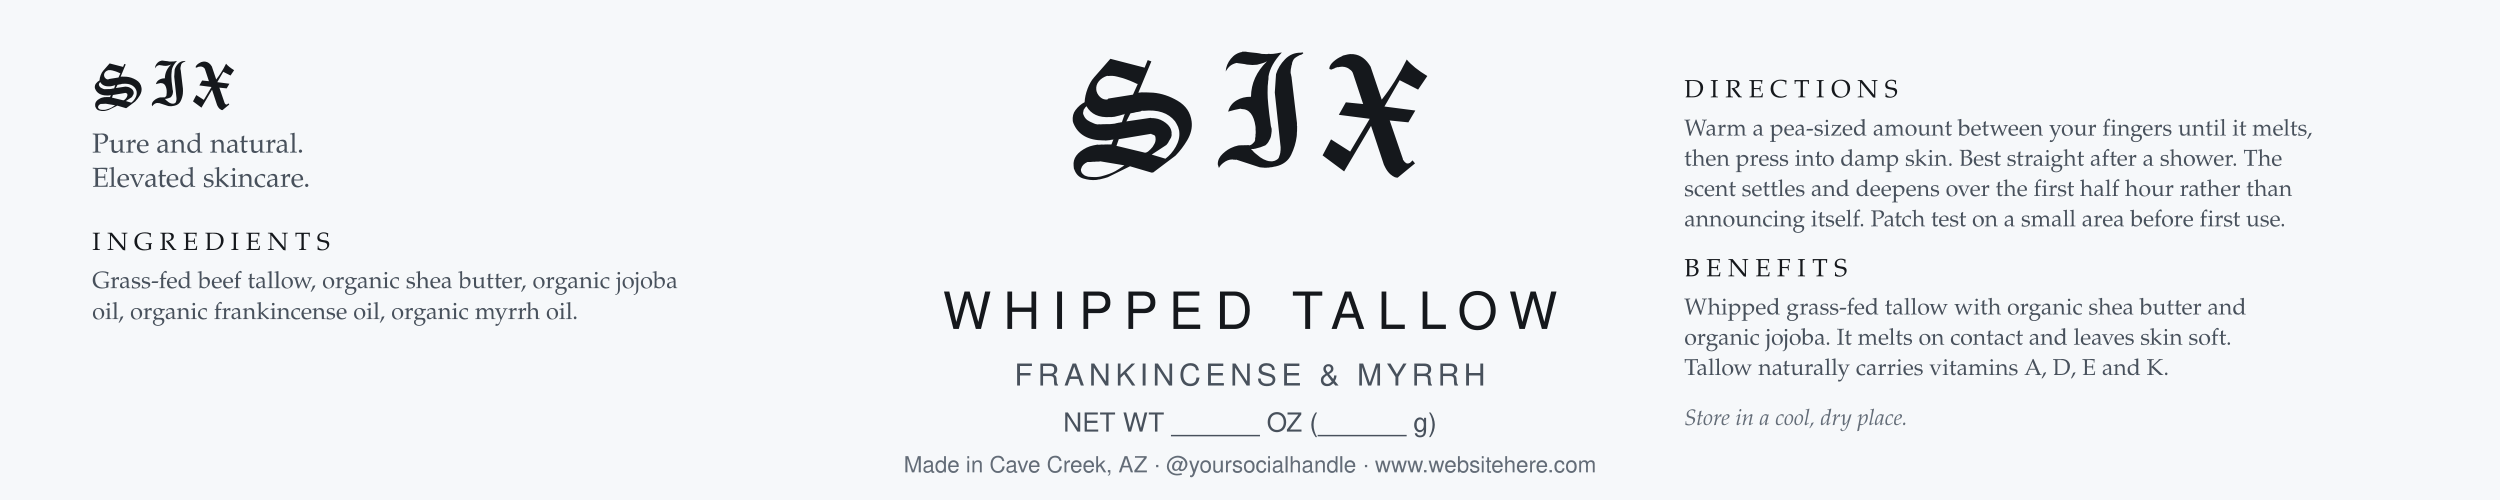
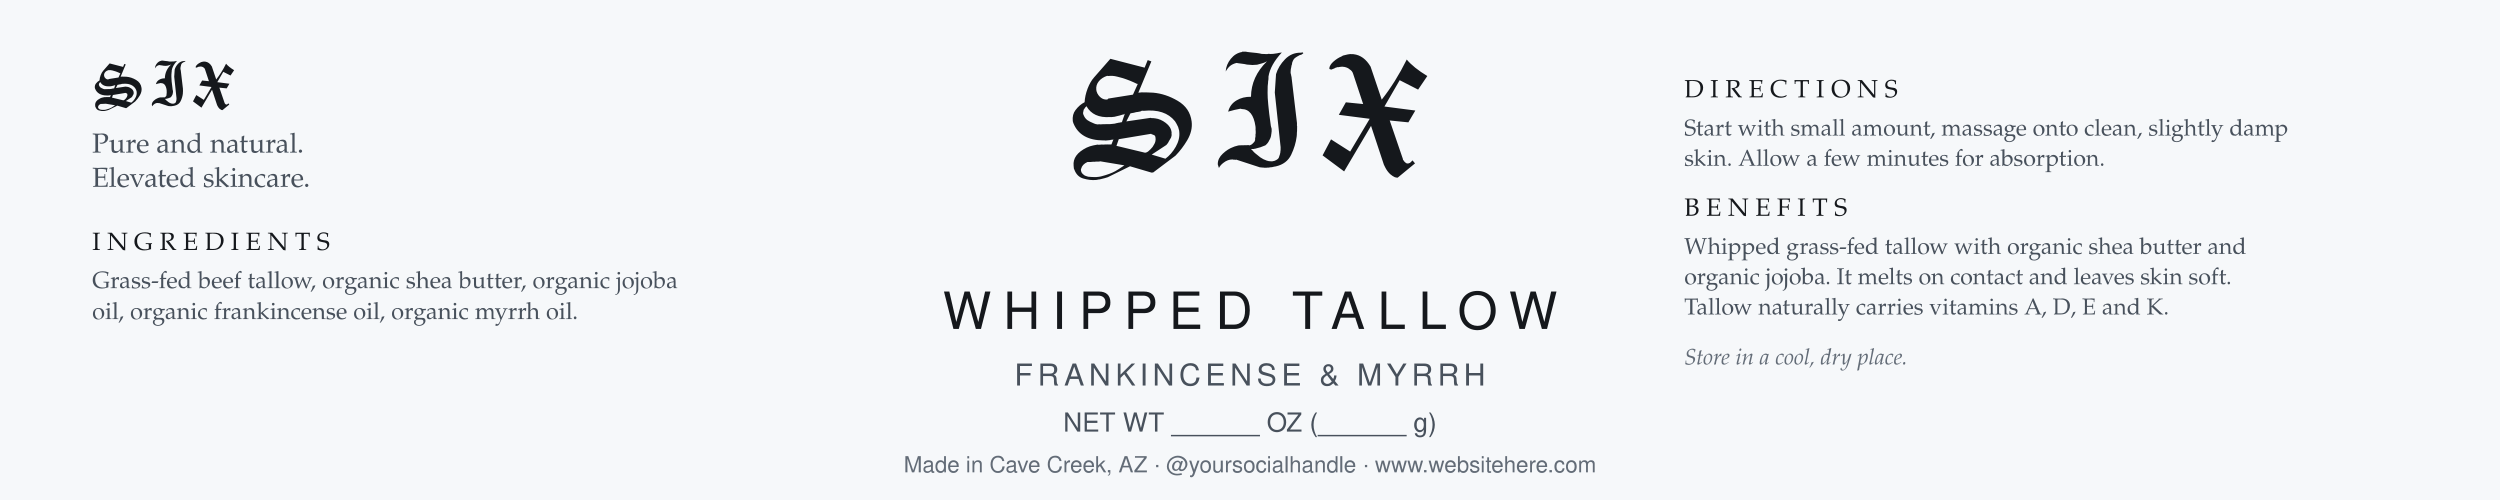
<svg xmlns="http://www.w3.org/2000/svg" width="190.0mm" height="38.0mm" viewBox="0 0 190.0 38.0">
  <rect x="0" y="0" width="190.0" height="38.0" fill="#f6f8fa" />
  <g transform="translate(81.000 3.400) scale(0.2619)">
    <path d="M12.94 4.08 22.88 6.65 23.77 4.46 24.83 4.83 21.05 13.92 22.01 13.82Q23.14 13.8 25.35 13.91Q28.99 14.22 32.5 16.29Q36.02 18.36 36.52 22.27Q36.86 24.97 35.24 27.72Q33.79 30.17 31.85 32.18L25.37 37.06L24.89 37.11L18.64 35.27L12.19 38.44Q11.91 38.57 11.24 38.73L10.19 38.99Q9.95 39.01 9.81 39.08L9.42 39.12Q9.13 39.15 9.09 39.2L8.75 39.24Q7.06 39.41 5 38.8Q3.23 38.25 2.48 36.23Q2.42 36.09 2.35 35.95L2.27 35.13Q1.93 31.89 6.06 29.85Q6.99 29.41 8 29.21L9.19 28.98Q9.35 29.07 9.98 29L10.41 28.95Q10.71 29.02 11.49 28.94Q11.68 28.97 12.07 28.93L13.24 28.95L13.86 27.37Q13.83 27.52 13.59 27.55L13.05 27.6Q13.01 27.66 12.91 27.67L11.8 27.78Q11.56 27.81 11.44 27.8Q11.32 27.79 11.17 27.75Q11.02 27.77 10.97 27.77Q4.18 27.75 2.19 22.73L2.18 22.64Q2.13 22.64 2.13 22.59L2.1 22.35Q2.05 22.36 2.05 22.31L2.03 22.16Q1.83 20.23 2.82 18.96Q3.98 17.42 5.46 16.68Q5.56 14.76 6.32 12.75Q7.09 10.74 8.18 9.51ZM6.3 34.02Q4.76 34.72 4.46 35.98Q4.37 36.08 4.39 36.28L4.42 36.57Q4.43 36.61 4.5 36.85Q4.5 36.9 4.54 36.97Q4.57 37.04 4.62 37.08Q4.63 37.13 4.63 37.18Q4.74 37.31 4.99 37.56Q5.23 37.8 5.44 37.92Q5.65 38.05 6.51 38.3Q6.85 38.31 7.59 38.38Q7.88 38.35 8.37 38.4Q8.61 38.37 8.76 38.41L9.68 38.31Q9.82 38.25 10.21 38.21Q12.82 37.54 14.35 36.7Q15.13 36.27 17 35L9.99 33.83Q9.85 33.9 9.61 33.92Q9.52 33.93 9.37 33.9Q9.22 33.91 9.17 33.92Q8.88 33.95 8.73 33.92L8.25 33.97Q8.2 33.97 7.96 33.95L7.18 34.03ZM22.08 19.14Q21.72 19.42 20.85 19.51L20.42 19.56Q19.71 19.78 19.18 19.83Q18.99 19.9 18.75 19.93L17.57 22.25L24.64 21.21Q24.85 21.34 25.29 21.29Q25.29 21.29 25.98 21.37Q27.51 21.55 29.02 22.69Q30.53 23.82 30.7 25.42L30.71 25.51Q30.67 25.57 30.68 25.66L30.72 26.05Q30.67 26.1 30.68 26.2L30.71 26.44Q30.71 26.49 30.67 26.54Q30.63 26.6 30.59 26.7Q30.55 26.8 30.56 26.9Q30.4 27.25 29.9 28.04Q29.86 28.14 29.76 28.32Q29.66 28.5 29.61 28.56Q29.57 28.61 29.18 29.09L24.93 31.88L28.91 33.07Q30.68 31.77 31.92 29.59Q33.15 27.41 32.93 25.28L32.89 24.89Q32.81 24.61 32.66 24.09Q32.65 23.94 32.52 23.71Q32.33 23.24 32.15 22.97Q32.09 22.83 31.92 22.58Q31.74 22.33 31.68 22.19Q28.76 18.54 22.58 19.18ZM24.79 25.84 15.38 27.41 14.7 29.34 22.77 31.28Q22.97 31.4 23.35 31.26Q23.59 31.19 23.91 30.96Q24.22 30.73 24.57 30.35Q24.66 30.25 24.86 30.03Q25.06 29.82 25.19 29.66Q25.86 28.66 25.99 28.06Q25.98 27.96 26.05 27.66Q26.05 27.61 26.07 27.41L26.01 26.79Q25.95 26.74 25.94 26.6L25.93 26.5Q25.88 26.51 25.85 26.44Q25.82 26.37 25.79 26.32Q25.76 26.27 25.35 26.12Q25.3 26.08 25.15 26.05Q25 26.01 24.97 25.99Q24.95 25.97 24.89 25.93L24.8 25.94ZM6.02 17.79Q5.94 17.95 5.67 18.17Q5.67 18.22 5.42 18.54Q5.42 18.54 5.33 18.67Q5.25 18.8 5.2 18.85Q5.04 19.6 5.04 19.63Q5.04 19.65 5.01 19.75L5.05 20.14Q5.05 20.19 5.1 20.23Q5.46 21.27 6.25 21.87Q6.83 22.3 8.26 22.88Q8.47 22.96 8.82 23.07Q8.92 23.06 8.96 23.05Q9.07 23.09 9.12 23.11Q9.17 23.13 9.36 23.11L9.7 23.07Q9.75 23.11 10.07 23.11Q10.39 23.1 10.77 23.06Q12.53 23.07 12.92 23.03L14.17 22.9Q14.37 22.88 14.84 22.73L14.94 22.72Q15.18 22.69 15.32 22.63L15.66 22.59Q15.85 22.57 15.99 22.51L16.28 22.48L17.14 20Q16.97 20.21 16.73 20.24L16.53 20.26Q16.49 20.31 16.35 20.32Q15.64 20.55 15.59 20.55Q15.12 20.7 14.83 20.73Q14.35 20.87 14.16 20.9L13.19 21Q12.95 21.02 12.8 20.99Q8 21.3 6.03 17.89ZM12.04 9.01Q10.48 9.51 9.59 10.6Q8.7 11.7 8.85 13.05Q8.88 13.34 8.92 13.48Q8.95 13.63 9.08 13.91Q9.09 13.95 9.21 14.23Q9.32 14.27 9.39 14.51Q10.48 16.05 12.07 15.89L12.34 15.62L19.49 14.48L20.88 11.4Q20.98 11.39 20.38 11.26Q20.37 11.21 20.27 11.15Q20.17 11.09 20.09 11.09Q20.02 11.1 19.86 10.97Q19.3 10.74 18.68 10.46L17.46 10Q16.55 9.66 15 9.28Q14.19 9.07 13.6 9.04Q13.01 9 12.24 9.08Z M51.19 2 52.25 2.01Q52.54 2.11 53.81 2.23L55.36 2.39Q55.65 2.4 56.13 2.5Q56.62 2.6 56.86 2.66Q57.39 2.71 58.41 2.72L58.9 2.63Q59.19 2.73 60.16 2.65Q60.6 2.56 61.43 2.47L61.48 2.47L61.53 2.42Q61.72 2.43 62.11 2.33Q62.3 2.34 62.69 2.25Q59.35 5.85 58.82 9.24L58.81 10.02Q58.76 10.16 58.75 10.31L58.75 10.5Q58.7 10.55 58.7 10.69L58.69 11.08Q58.59 11.76 58.59 12L58.56 13.95Q58.54 15.21 58.76 17.45Q58.93 19.49 59.51 23.58L59.74 24.41L59.73 25.33Q59.68 25.38 59.67 25.57L59.67 25.77Q59.62 25.91 59.62 26.01Q59.56 26.93 59.01 27.8Q58.71 28.52 57.93 29.19Q57.29 29.48 56.46 29.76Q56.22 29.8 55.71 29.96Q55.2 30.13 54.95 30.17Q54.9 30.17 54.81 30.17Q54.71 30.22 54.61 30.24Q54.51 30.27 54.32 30.26L53.74 30.26L53.98 30.5Q54.12 30.55 54.26 30.8L54.84 31.39Q56.09 32.42 56.43 32.67Q57.34 33.31 58.31 33.62Q58.79 33.77 58.89 33.77Q58.99 33.77 59.08 33.77Q59.18 33.82 59.23 33.82L59.91 33.83Q59.96 33.83 60.35 33.74Q60.4 33.74 60.69 33.65Q60.74 33.6 60.86 33.55Q60.98 33.51 61.03 33.48Q61.08 33.46 61.18 33.39Q61.28 33.32 61.32 33.29Q61.37 33.27 61.5 33.17Q61.62 33.08 61.64 33.03Q61.67 32.98 61.74 32.88Q61.82 32.79 61.82 32.76Q61.82 32.74 61.97 32.3L62.12 31.87Q62.12 31.72 62.22 31.43Q62.22 31.34 62.27 31.19L62.28 30.9Q62.28 30.75 62.33 30.61L62.34 29.73L60.65 13.88L61.01 8.54Q61.72 6.17 63.62 4.22Q65.51 2.28 68.13 2.31L68.82 2.23L68.91 2.52Q68.81 2.57 68.71 2.64Q68.61 2.71 68.54 2.76Q68.47 2.8 68.37 2.88Q68.27 2.95 68.15 2.95Q68.03 2.95 67.93 2.99Q67.83 3.04 67.74 3.09Q67 3.47 66.54 3.82Q66.07 4.18 65.77 5Q65.77 5.05 65.72 5.13Q65.67 5.2 65.67 5.34L65.66 5.49Q65.66 5.59 65.61 5.76Q65.56 5.93 65.46 6.17L65.46 6.36Q65.41 6.6 65.3 7.09Q65.25 7.33 65.25 7.72L65.24 8.16Q65.24 8.3 65.33 8.59Q65.33 8.64 65.38 8.69L65.38 8.79Q65.38 8.84 65.4 8.91Q65.43 8.98 65.47 9.23Q65.47 9.28 65.52 9.37L65.52 9.52L67.05 22.41Q67.05 22.7 67.09 22.75L67.08 23.48Q67.08 23.53 67.13 23.63L67.11 25.04Q67.06 25.23 67.06 25.57L67.05 26.1Q67 26.3 67 26.64Q66.67 29.3 65.4 31.94Q64.13 34.57 60.96 35.3Q60.81 35.3 60.42 35.39L59.84 35.53Q59.64 35.53 59.33 35.57Q59.01 35.62 58.86 35.66L58.48 35.66Q58.18 35.66 58.14 35.7L57.6 35.7Q57.55 35.65 57.41 35.65L56.97 35.64Q56.83 35.59 56.63 35.59L56.34 35.58L49.37 33.31L49.28 33.4L49.13 33.4Q49.08 33.4 48.99 33.35L48.6 33.35Q48.55 33.35 48.45 33.3L48.35 33.29Q46.99 33.28 45.72 34.28Q44.84 34.95 44.44 35.77L44.44 35.67Q44.39 35.62 44.34 35.53Q44.3 35.43 44.3 35.33L44.3 35.28Q44.25 35.09 44.18 34.97Q44.11 34.84 44.11 34.55Q44.13 32.95 45.56 31.61Q46.98 30.27 48.55 29.7Q48.69 29.61 49.03 29.51Q49.13 29.52 49.45 29.4Q49.77 29.28 50.01 29.24Q50.25 29.19 50.4 29.19L53.22 29.13Q53.22 29.23 53.31 29.23Q53.36 29.23 53.41 29.18Q53.46 29.13 53.75 29.04Q53.8 28.99 53.9 28.95Q54 28.9 54.07 28.83Q54.14 28.75 54.42 28.49Q54.69 28.23 54.76 28.11Q54.83 27.99 54.94 27.65L54.94 27.16Q54.94 27.02 55.05 26.63L55.05 25.95Q55.06 25.85 55.11 25.76L55.11 25.12Q55.07 24.98 55.07 24.64L55.08 24.15Q55.03 24.01 55.04 23.67Q54.32 18.7 51.07 18.66L50.68 18.56Q50.1 18.7 48.93 18.92Q48.63 19.02 48.05 19.16Q47.9 19.2 47.61 19.27Q47.32 19.34 47.12 19.43Q47.64 17.26 49.6 16.12Q51.36 15.07 53.74 15.1Q53.81 9.27 58.39 4.81Q58.29 4.86 58.04 4.98Q57.8 5.1 57.6 5.19Q57.41 5.29 56.97 5.4Q56.53 5.52 55.51 5.8Q54.63 5.88 54.15 5.88Q53.66 5.87 52.59 5.76Q52.35 5.71 51.82 5.6Q51.29 5.5 50.99 5.49Q50.7 5.49 50.22 5.39Q49.93 5.38 49.54 5.28Q48.42 5.56 47.71 6.13Q47 6.71 46.4 7.77Q46.52 5.78 47.88 4.09Q49.24 2.41 51.18 2.1Z M98.92 4.27Q100.89 6.65 104.91 9.08L102.24 13.02L96.89 10.29L92.47 17.93L101.43 19.09L99.41 22.52L94 21.98L97.82 33.14Q97.8 33.28 97.85 33.29L97.85 33.34Q97.83 33.43 97.93 33.44Q98.08 33.8 98.62 34.26Q98.67 34.26 98.71 34.27Q98.71 34.32 98.78 34.35Q98.85 34.38 98.99 34.45L99.18 34.47L99.23 34.43L99.43 34.45L99.48 34.41L99.53 34.41Q99.63 34.38 99.71 34.34Q99.79 34.3 99.84 34.3L100.1 34.09L100.61 33.56L101.34 34.43L96.3 38.58L95.77 38.52Q95.73 38.47 95.63 38.46L95.49 38.44Q95.44 38.38 95.35 38.37Q94.88 38.17 94.12 37.54Q93.2 36.65 92.65 35.51Q92.53 35.25 92.3 34.79L88.58 23.54L80.77 36.76L74.52 32.11L76.97 27.46L82.52 31L88.19 21.49L79.23 20.34L81.27 16.71L86.29 17.21L83.37 8.4Q83.12 7.59 82.39 7.16Q81.86 6.66 80.91 6.45L80.23 6.37Q80.08 6.4 79.94 6.39L79.34 6.46Q79.29 6.46 79.22 6.5Q79.14 6.54 78.99 6.52L78.8 6.5Q78.75 6.54 78.64 6.58Q78.54 6.61 78.49 6.61Q78.45 6.6 78.37 6.64Q78.29 6.68 78.24 6.7Q78.19 6.72 78.08 6.78Q77.98 6.84 77.87 6.9Q77.77 6.96 77.72 6.96Q77.67 6.95 77.59 6.99Q77.51 7.03 77.46 7.05Q77.41 7.07 77.28 7.12Q77.15 7.18 77.05 7.22L76.58 7.07L76.46 6.86Q76.58 5.84 77.72 4.85Q78.86 3.86 79.99 3.41Q80.21 3.24 80.44 3.14Q80.67 3.05 81.32 2.93Q81.47 2.9 81.73 2.83Q81.82 2.84 81.9 2.8Q81.98 2.76 82.07 2.77Q82.17 2.78 82.47 2.72Q82.62 2.74 82.77 2.71L83.01 2.74Q83.15 2.75 83.3 2.72L83.54 2.75Q86.53 3.1 88.45 6.36L91.68 15.93Q95.7 10.83 98.91 4.36Z" fill="#15181c" />
  </g>
  <text x="95.00" y="25.00" font-family="Helvetica, Arial, sans-serif" font-size="3.90" fill="#15181c" text-anchor="middle" letter-spacing="0.950">WHIPPED TALLOW</text>
  <text x="95.00" y="29.30" font-family="Helvetica, Arial, sans-serif" font-size="2.30" fill="#48515c" text-anchor="middle" letter-spacing="0.350">FRANKINCENSE &amp; MYRRH</text>
  <text x="95.00" y="32.80" font-family="Helvetica, Arial, sans-serif" font-size="2.00" fill="#48515c" text-anchor="middle">NET WT ______ OZ (______ g)</text>
  <text x="95.00" y="35.90" font-family="Helvetica, Arial, sans-serif" font-size="1.70" fill="#636c77" text-anchor="middle">Made in Cave Creek, AZ   ·   @yoursocialhandle   ·   www.websitehere.com</text>
  <g transform="translate(7.000 4.400) scale(0.10289)">
    <path d="M12.94 4.08 22.88 6.65 23.77 4.46 24.83 4.83 21.05 13.92 22.01 13.82Q23.14 13.8 25.35 13.91Q28.99 14.22 32.5 16.29Q36.02 18.36 36.52 22.27Q36.86 24.97 35.24 27.72Q33.79 30.17 31.85 32.18L25.37 37.06L24.89 37.11L18.64 35.27L12.19 38.44Q11.91 38.57 11.24 38.73L10.19 38.99Q9.95 39.01 9.81 39.08L9.42 39.12Q9.13 39.15 9.09 39.2L8.75 39.24Q7.06 39.41 5 38.8Q3.23 38.25 2.48 36.23Q2.42 36.09 2.35 35.95L2.27 35.13Q1.93 31.89 6.06 29.85Q6.99 29.41 8 29.21L9.19 28.98Q9.35 29.07 9.98 29L10.41 28.95Q10.71 29.02 11.49 28.94Q11.68 28.97 12.07 28.93L13.24 28.95L13.86 27.37Q13.83 27.52 13.59 27.55L13.05 27.6Q13.01 27.66 12.91 27.67L11.8 27.78Q11.56 27.81 11.44 27.8Q11.32 27.79 11.17 27.75Q11.02 27.77 10.97 27.77Q4.18 27.75 2.19 22.73L2.18 22.64Q2.13 22.64 2.13 22.59L2.1 22.35Q2.05 22.36 2.05 22.31L2.03 22.16Q1.83 20.23 2.82 18.96Q3.98 17.42 5.46 16.68Q5.56 14.76 6.32 12.75Q7.09 10.74 8.18 9.51ZM6.3 34.02Q4.76 34.72 4.46 35.98Q4.37 36.08 4.39 36.28L4.42 36.57Q4.43 36.61 4.5 36.85Q4.5 36.9 4.54 36.97Q4.57 37.04 4.62 37.08Q4.63 37.13 4.63 37.18Q4.74 37.31 4.99 37.56Q5.23 37.8 5.44 37.92Q5.65 38.05 6.51 38.3Q6.85 38.31 7.59 38.38Q7.88 38.35 8.37 38.4Q8.61 38.37 8.76 38.41L9.68 38.31Q9.82 38.25 10.21 38.21Q12.82 37.54 14.35 36.7Q15.13 36.27 17 35L9.99 33.83Q9.85 33.9 9.61 33.92Q9.52 33.93 9.37 33.9Q9.22 33.91 9.17 33.92Q8.88 33.95 8.73 33.92L8.25 33.97Q8.2 33.97 7.96 33.95L7.18 34.03ZM22.08 19.14Q21.72 19.42 20.85 19.51L20.42 19.56Q19.71 19.78 19.18 19.83Q18.99 19.9 18.75 19.93L17.57 22.25L24.64 21.21Q24.85 21.34 25.29 21.29Q25.29 21.29 25.98 21.37Q27.51 21.55 29.02 22.69Q30.53 23.82 30.7 25.42L30.71 25.51Q30.67 25.57 30.68 25.66L30.72 26.05Q30.67 26.1 30.68 26.2L30.71 26.44Q30.71 26.49 30.67 26.54Q30.63 26.6 30.59 26.7Q30.55 26.8 30.56 26.9Q30.4 27.25 29.9 28.04Q29.86 28.14 29.76 28.32Q29.66 28.5 29.61 28.56Q29.57 28.61 29.18 29.09L24.93 31.88L28.91 33.07Q30.68 31.77 31.92 29.59Q33.15 27.41 32.93 25.28L32.89 24.89Q32.81 24.61 32.66 24.09Q32.65 23.94 32.52 23.71Q32.33 23.24 32.15 22.97Q32.09 22.83 31.92 22.58Q31.74 22.33 31.68 22.19Q28.76 18.54 22.58 19.18ZM24.79 25.84 15.38 27.41 14.7 29.34 22.77 31.28Q22.97 31.4 23.35 31.26Q23.59 31.19 23.91 30.96Q24.22 30.73 24.57 30.35Q24.66 30.25 24.86 30.03Q25.06 29.82 25.19 29.66Q25.86 28.66 25.99 28.06Q25.98 27.96 26.05 27.66Q26.05 27.61 26.07 27.41L26.01 26.79Q25.95 26.74 25.94 26.6L25.93 26.5Q25.88 26.51 25.85 26.44Q25.82 26.37 25.79 26.32Q25.76 26.27 25.35 26.12Q25.3 26.08 25.15 26.05Q25 26.01 24.97 25.99Q24.95 25.97 24.89 25.93L24.8 25.94ZM6.02 17.79Q5.94 17.95 5.67 18.17Q5.67 18.22 5.42 18.54Q5.42 18.54 5.33 18.67Q5.25 18.8 5.2 18.85Q5.04 19.6 5.04 19.63Q5.04 19.65 5.01 19.75L5.05 20.14Q5.05 20.19 5.1 20.23Q5.46 21.27 6.25 21.87Q6.83 22.3 8.26 22.88Q8.47 22.96 8.82 23.07Q8.92 23.06 8.96 23.05Q9.07 23.09 9.12 23.11Q9.17 23.13 9.36 23.11L9.7 23.07Q9.75 23.11 10.07 23.11Q10.39 23.1 10.77 23.06Q12.53 23.07 12.92 23.03L14.17 22.9Q14.37 22.88 14.84 22.73L14.94 22.72Q15.18 22.69 15.32 22.63L15.66 22.59Q15.85 22.57 15.99 22.51L16.28 22.48L17.14 20Q16.97 20.21 16.73 20.24L16.53 20.26Q16.49 20.31 16.35 20.32Q15.64 20.55 15.59 20.55Q15.12 20.7 14.83 20.73Q14.35 20.87 14.16 20.9L13.19 21Q12.95 21.02 12.8 20.99Q8 21.3 6.03 17.89ZM12.04 9.01Q10.48 9.51 9.59 10.6Q8.7 11.7 8.85 13.05Q8.88 13.34 8.92 13.48Q8.95 13.63 9.08 13.91Q9.09 13.95 9.21 14.23Q9.32 14.27 9.39 14.51Q10.48 16.05 12.07 15.89L12.34 15.62L19.49 14.48L20.88 11.4Q20.98 11.39 20.38 11.26Q20.37 11.21 20.27 11.15Q20.17 11.09 20.09 11.09Q20.02 11.1 19.86 10.97Q19.3 10.74 18.68 10.46L17.46 10Q16.55 9.66 15 9.28Q14.19 9.07 13.6 9.04Q13.01 9 12.24 9.08Z M51.19 2 52.25 2.01Q52.54 2.11 53.81 2.23L55.36 2.39Q55.65 2.4 56.13 2.5Q56.62 2.6 56.86 2.66Q57.39 2.71 58.41 2.72L58.9 2.63Q59.19 2.73 60.16 2.65Q60.6 2.56 61.43 2.47L61.48 2.47L61.53 2.42Q61.72 2.43 62.11 2.33Q62.3 2.34 62.69 2.25Q59.35 5.85 58.82 9.24L58.81 10.02Q58.76 10.16 58.75 10.31L58.75 10.5Q58.7 10.55 58.7 10.69L58.69 11.08Q58.59 11.76 58.59 12L58.56 13.95Q58.54 15.21 58.76 17.45Q58.93 19.49 59.51 23.58L59.74 24.41L59.73 25.33Q59.68 25.38 59.67 25.57L59.67 25.77Q59.62 25.91 59.62 26.01Q59.56 26.93 59.01 27.8Q58.71 28.52 57.93 29.19Q57.29 29.48 56.46 29.76Q56.22 29.8 55.71 29.96Q55.2 30.13 54.95 30.17Q54.9 30.17 54.81 30.17Q54.71 30.22 54.61 30.24Q54.51 30.27 54.32 30.26L53.74 30.26L53.98 30.5Q54.12 30.55 54.26 30.8L54.84 31.39Q56.09 32.42 56.43 32.67Q57.34 33.31 58.31 33.62Q58.79 33.77 58.89 33.77Q58.99 33.77 59.08 33.77Q59.18 33.82 59.23 33.82L59.91 33.83Q59.96 33.83 60.35 33.74Q60.4 33.74 60.69 33.65Q60.74 33.6 60.86 33.55Q60.98 33.51 61.03 33.48Q61.08 33.46 61.18 33.39Q61.28 33.32 61.32 33.29Q61.37 33.27 61.5 33.17Q61.62 33.08 61.64 33.03Q61.67 32.98 61.74 32.88Q61.82 32.79 61.82 32.76Q61.82 32.74 61.97 32.3L62.12 31.87Q62.12 31.72 62.22 31.43Q62.22 31.34 62.27 31.19L62.28 30.9Q62.28 30.75 62.33 30.61L62.34 29.73L60.65 13.88L61.01 8.54Q61.72 6.17 63.62 4.22Q65.51 2.28 68.13 2.31L68.82 2.23L68.91 2.52Q68.81 2.57 68.71 2.64Q68.61 2.71 68.54 2.76Q68.47 2.8 68.37 2.88Q68.27 2.95 68.15 2.95Q68.03 2.95 67.93 2.99Q67.83 3.04 67.74 3.09Q67 3.47 66.54 3.82Q66.07 4.18 65.77 5Q65.77 5.05 65.72 5.13Q65.67 5.2 65.67 5.34L65.66 5.49Q65.66 5.59 65.61 5.76Q65.56 5.93 65.46 6.17L65.46 6.36Q65.41 6.6 65.3 7.09Q65.25 7.33 65.25 7.72L65.24 8.16Q65.24 8.3 65.33 8.59Q65.33 8.64 65.38 8.69L65.38 8.79Q65.38 8.84 65.4 8.91Q65.43 8.98 65.47 9.23Q65.47 9.28 65.52 9.37L65.52 9.52L67.05 22.41Q67.05 22.7 67.09 22.75L67.08 23.48Q67.08 23.53 67.13 23.63L67.11 25.04Q67.06 25.23 67.06 25.57L67.05 26.1Q67 26.3 67 26.64Q66.67 29.3 65.4 31.94Q64.13 34.57 60.96 35.3Q60.81 35.3 60.42 35.39L59.84 35.53Q59.64 35.53 59.33 35.57Q59.01 35.62 58.86 35.66L58.48 35.66Q58.18 35.66 58.14 35.7L57.6 35.7Q57.55 35.65 57.41 35.65L56.97 35.64Q56.83 35.59 56.63 35.59L56.34 35.58L49.37 33.31L49.28 33.4L49.13 33.4Q49.08 33.4 48.99 33.35L48.6 33.35Q48.55 33.35 48.45 33.3L48.35 33.29Q46.99 33.28 45.72 34.28Q44.84 34.95 44.44 35.77L44.44 35.67Q44.39 35.62 44.34 35.53Q44.3 35.43 44.3 35.33L44.3 35.28Q44.25 35.09 44.18 34.97Q44.11 34.84 44.11 34.55Q44.13 32.95 45.56 31.61Q46.98 30.27 48.55 29.7Q48.69 29.61 49.03 29.51Q49.13 29.52 49.45 29.4Q49.77 29.28 50.01 29.24Q50.25 29.19 50.4 29.19L53.22 29.13Q53.22 29.23 53.31 29.23Q53.36 29.23 53.41 29.18Q53.46 29.13 53.75 29.04Q53.8 28.99 53.9 28.95Q54 28.9 54.07 28.83Q54.14 28.75 54.42 28.49Q54.69 28.23 54.76 28.11Q54.83 27.99 54.94 27.65L54.94 27.16Q54.94 27.02 55.05 26.63L55.05 25.95Q55.06 25.85 55.11 25.76L55.11 25.12Q55.07 24.98 55.07 24.64L55.08 24.15Q55.03 24.01 55.04 23.67Q54.32 18.7 51.07 18.66L50.68 18.56Q50.1 18.7 48.93 18.92Q48.63 19.02 48.05 19.16Q47.9 19.2 47.61 19.27Q47.32 19.34 47.12 19.43Q47.64 17.26 49.6 16.12Q51.36 15.07 53.74 15.1Q53.81 9.27 58.39 4.81Q58.29 4.86 58.04 4.98Q57.8 5.1 57.6 5.19Q57.41 5.29 56.97 5.4Q56.53 5.52 55.51 5.8Q54.63 5.88 54.15 5.88Q53.66 5.87 52.59 5.76Q52.35 5.71 51.82 5.6Q51.29 5.5 50.99 5.49Q50.7 5.49 50.22 5.39Q49.93 5.38 49.54 5.28Q48.42 5.56 47.71 6.13Q47 6.71 46.4 7.77Q46.52 5.78 47.88 4.09Q49.24 2.41 51.18 2.1Z M98.92 4.27Q100.89 6.65 104.91 9.08L102.24 13.02L96.89 10.29L92.47 17.93L101.43 19.09L99.41 22.52L94 21.98L97.82 33.14Q97.8 33.28 97.85 33.29L97.85 33.34Q97.83 33.43 97.93 33.44Q98.08 33.8 98.62 34.26Q98.67 34.26 98.71 34.27Q98.71 34.32 98.78 34.35Q98.85 34.38 98.99 34.45L99.18 34.47L99.23 34.43L99.43 34.45L99.48 34.41L99.53 34.41Q99.63 34.38 99.71 34.34Q99.79 34.3 99.84 34.3L100.1 34.09L100.61 33.56L101.34 34.43L96.3 38.58L95.77 38.52Q95.73 38.47 95.63 38.46L95.49 38.44Q95.44 38.38 95.35 38.37Q94.88 38.17 94.12 37.54Q93.2 36.65 92.65 35.51Q92.53 35.25 92.3 34.79L88.58 23.54L80.77 36.76L74.52 32.11L76.97 27.46L82.52 31L88.19 21.49L79.23 20.34L81.27 16.71L86.29 17.21L83.37 8.4Q83.12 7.59 82.39 7.16Q81.86 6.66 80.91 6.45L80.23 6.37Q80.08 6.4 79.94 6.39L79.34 6.46Q79.29 6.46 79.22 6.5Q79.14 6.54 78.99 6.52L78.8 6.5Q78.75 6.54 78.64 6.58Q78.54 6.61 78.49 6.61Q78.45 6.6 78.37 6.64Q78.29 6.68 78.24 6.7Q78.19 6.72 78.08 6.78Q77.98 6.84 77.87 6.9Q77.77 6.96 77.72 6.96Q77.67 6.95 77.59 6.99Q77.51 7.03 77.46 7.05Q77.41 7.07 77.28 7.12Q77.15 7.18 77.05 7.22L76.58 7.07L76.46 6.86Q76.58 5.84 77.72 4.85Q78.86 3.86 79.99 3.41Q80.21 3.24 80.44 3.14Q80.67 3.05 81.32 2.93Q81.47 2.9 81.73 2.83Q81.82 2.84 81.9 2.8Q81.98 2.76 82.07 2.77Q82.17 2.78 82.47 2.72Q82.62 2.74 82.77 2.71L83.01 2.74Q83.15 2.75 83.3 2.72L83.54 2.75Q86.53 3.1 88.45 6.36L91.68 15.93Q95.7 10.83 98.91 4.36Z" fill="#15181c" />
  </g>
  <text x="7.00" y="11.60" font-family="Palatino, Georgia, serif" font-size="2.10" fill="#48515c">Pure and natural.</text>
  <text x="7.00" y="14.20" font-family="Palatino, Georgia, serif" font-size="2.10" fill="#48515c">Elevated skincare.</text>
  <text x="7.00" y="19.00" font-family="Palatino, Georgia, serif" font-size="1.90" fill="#15181c" letter-spacing="0.500">INGREDIENTS</text>
  <text x="7.00" y="21.90" font-family="Palatino, Georgia, serif" font-size="1.80" fill="#48515c">Grass-fed beef tallow, organic shea butter, organic jojoba</text>
  <text x="7.00" y="24.25" font-family="Palatino, Georgia, serif" font-size="1.80" fill="#48515c">oil, organic frankincense oil, organic myrrh oil.</text>
  <text x="128.00" y="7.40" font-family="Palatino, Georgia, serif" font-size="1.90" fill="#15181c" letter-spacing="0.500">DIRECTIONS</text>
-   <text x="128.00" y="10.30" font-family="Palatino, Georgia, serif" font-size="1.75" fill="#48515c">Warm a pea-sized amount between your fingers until it melts,</text>
-   <text x="128.00" y="12.60" font-family="Palatino, Georgia, serif" font-size="1.75" fill="#48515c">then press into damp skin. Best straight after a shower. The</text>
-   <text x="128.00" y="14.90" font-family="Palatino, Georgia, serif" font-size="1.75" fill="#48515c">scent settles and deepens over the first half hour rather than</text>
-   <text x="128.00" y="17.20" font-family="Palatino, Georgia, serif" font-size="1.75" fill="#48515c">announcing itself. Patch test on a small area before first use.</text>
-   <text x="128.00" y="21.00" font-family="Palatino, Georgia, serif" font-size="1.90" fill="#15181c" letter-spacing="0.500">BENEFITS</text>
-   <text x="128.00" y="23.90" font-family="Palatino, Georgia, serif" font-size="1.75" fill="#48515c">Whipped grass-fed tallow with organic shea butter and</text>
-   <text x="128.00" y="26.20" font-family="Palatino, Georgia, serif" font-size="1.75" fill="#48515c">organic jojoba. It melts on contact and leaves skin soft.</text>
-   <text x="128.00" y="28.50" font-family="Palatino, Georgia, serif" font-size="1.75" fill="#48515c">Tallow naturally carries vitamins A, D, E and K.</text>
-   <text x="128.00" y="32.30" font-family="Palatino, Georgia, serif" font-size="1.70" fill="#636c77" font-style="italic">Store in a cool, dry place.</text>
+   <text x="128.00" y="10.30" font-family="Palatino, Georgia, serif" font-size="1.75" fill="#48515c">Start with small amount, massage onto clean, slightly damp</text>
+   <text x="128.00" y="12.60" font-family="Palatino, Georgia, serif" font-size="1.75" fill="#48515c">skin. Allow a few minutes for absorption.</text>
+   <text x="128.00" y="16.40" font-family="Palatino, Georgia, serif" font-size="1.90" fill="#15181c" letter-spacing="0.500">BENEFITS</text>
+   <text x="128.00" y="19.30" font-family="Palatino, Georgia, serif" font-size="1.75" fill="#48515c">Whipped grass-fed tallow with organic shea butter and</text>
+   <text x="128.00" y="21.60" font-family="Palatino, Georgia, serif" font-size="1.75" fill="#48515c">organic jojoba. It melts on contact and leaves skin soft.</text>
+   <text x="128.00" y="23.90" font-family="Palatino, Georgia, serif" font-size="1.75" fill="#48515c">Tallow naturally carries vitamins A, D, E and K.</text>
+   <text x="128.00" y="27.70" font-family="Palatino, Georgia, serif" font-size="1.70" fill="#636c77" font-style="italic">Store in a cool, dry place.</text>
</svg>
